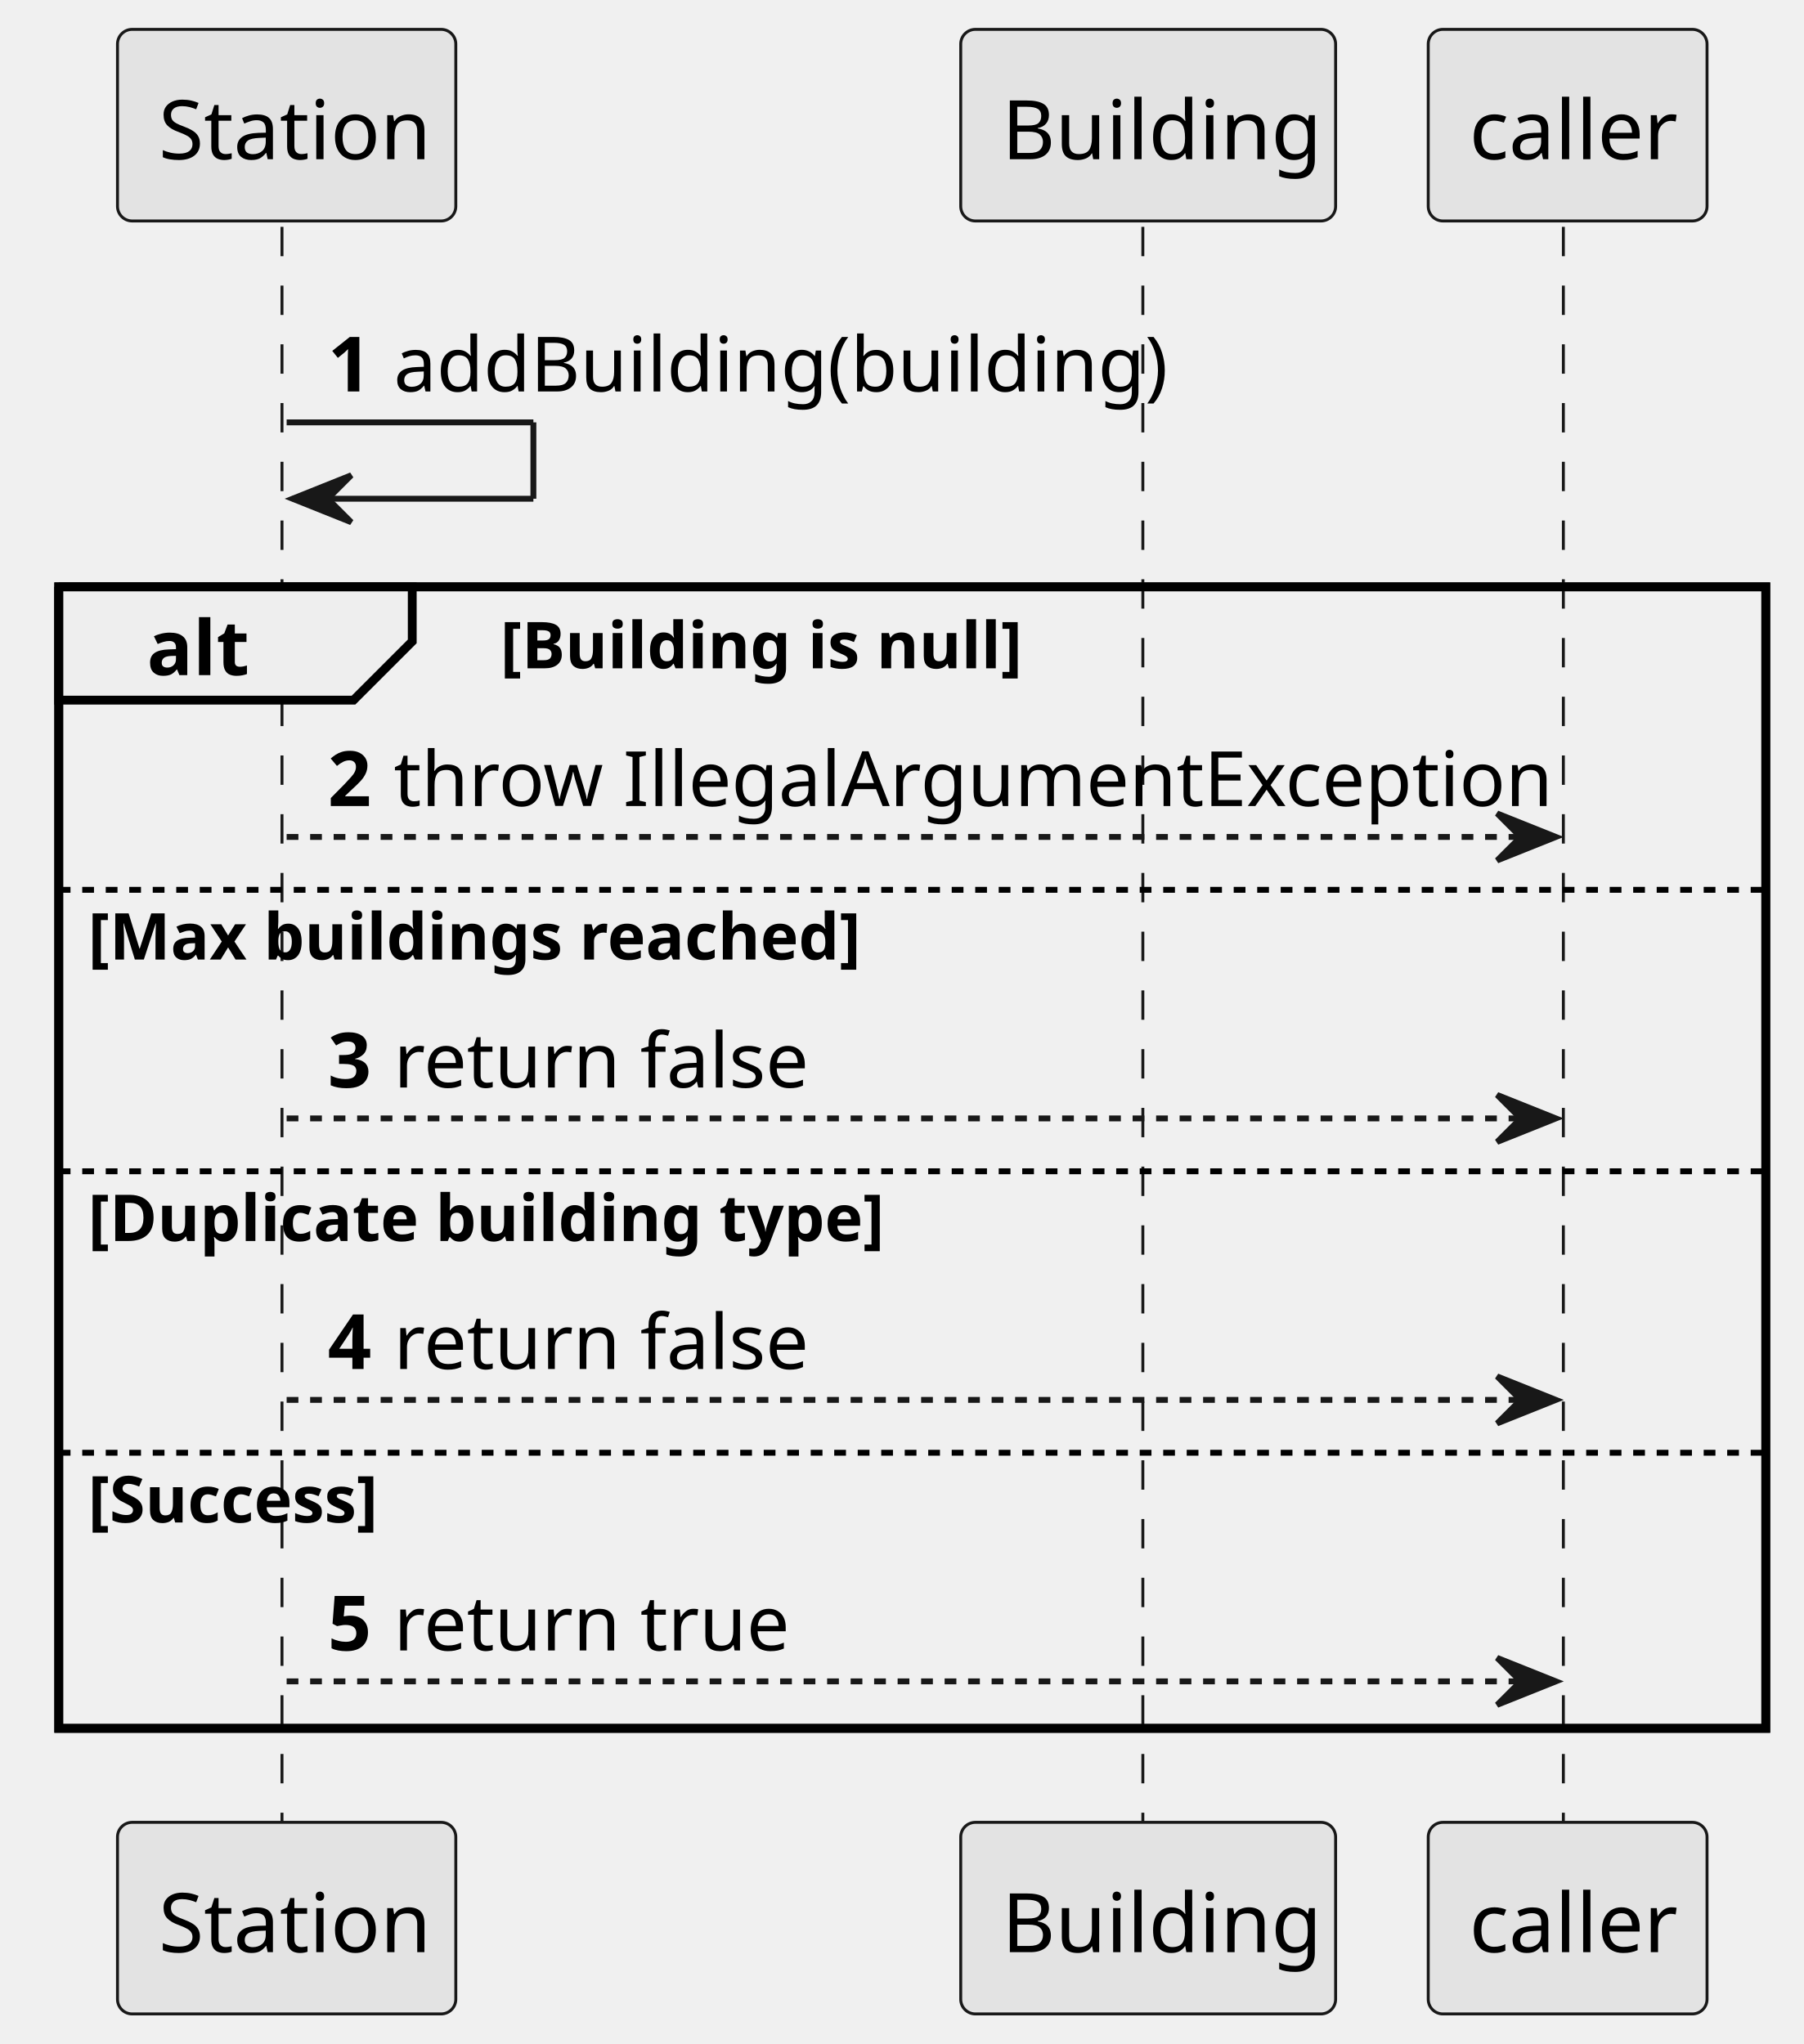
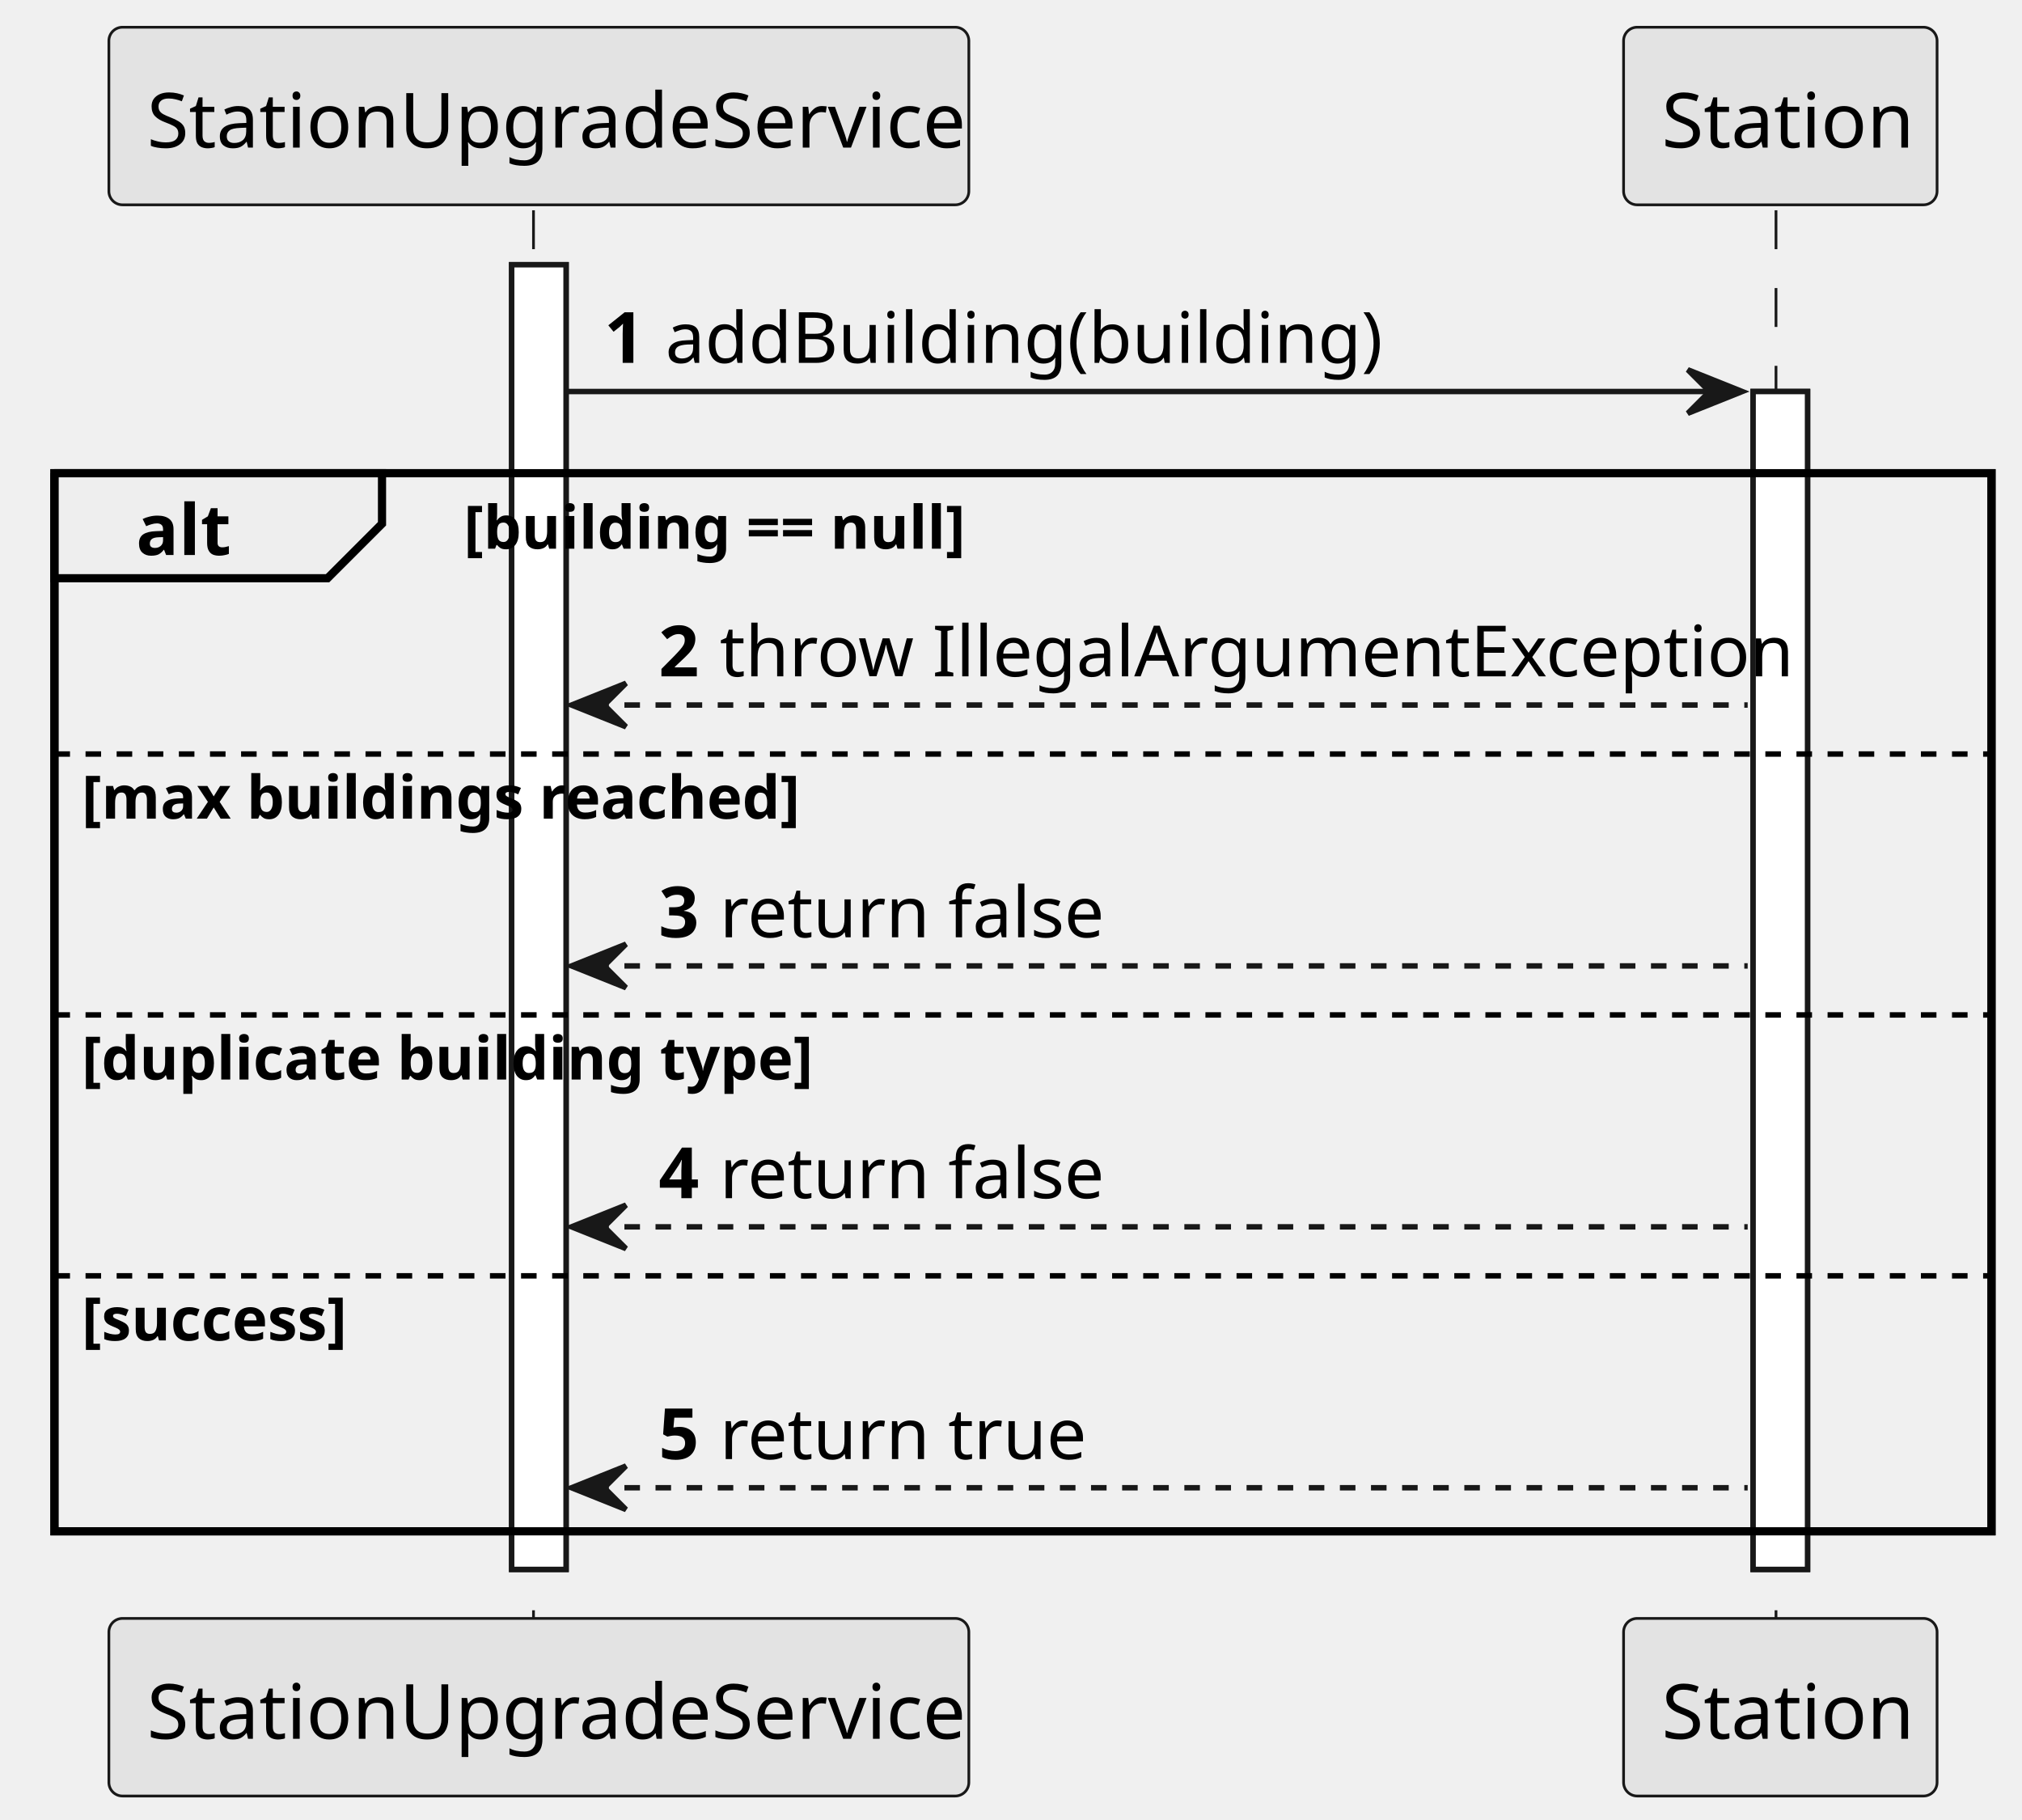
- <svg xmlns="http://www.w3.org/2000/svg" contentStyleType="text/css" height="348px" preserveAspectRatio="none" style="width:307px;height:348px;background:#FFFFFF;" version="1.1" viewBox="0 0 307 348" width="307px" zoomAndPan="magnify">
+ <svg xmlns="http://www.w3.org/2000/svg" contentStyleType="text/css" height="234.5px" preserveAspectRatio="none" style="width:260px;height:234px;background:#FFFFFF;" version="1.1" viewBox="0 0 260 234" width="260.4px" zoomAndPan="magnify">
  <defs />
  <g>
-     <rect fill="none" height="194.348" style="stroke:#000000;stroke-width:1.5;" width="290.569" x="10" y="99.912" />
-     <line style="stroke:#181818;stroke-width:0.5;stroke-dasharray:5.0,5.0;" x1="48" x2="48" y1="38.621" y2="311.26" />
-     <line style="stroke:#181818;stroke-width:0.5;stroke-dasharray:5.0,5.0;" x1="194.534" x2="194.534" y1="38.621" y2="311.26" />
-     <line style="stroke:#181818;stroke-width:0.5;stroke-dasharray:5.0,5.0;" x1="266.114" x2="266.114" y1="38.621" y2="311.26" />
-     <rect fill="#E3E3E3" height="32.621" rx="2.5" ry="2.5" style="stroke:#181818;stroke-width:0.5;" width="57.586" x="20" y="5" />
-     <text fill="#000000" font-family="sans-serif" font-size="14" lengthAdjust="spacing" textLength="43.586" x="27" y="27.107">Station</text>
-     <rect fill="#E3E3E3" height="32.621" rx="2.5" ry="2.5" style="stroke:#181818;stroke-width:0.5;" width="57.586" x="20" y="310.26" />
-     <text fill="#000000" font-family="sans-serif" font-size="14" lengthAdjust="spacing" textLength="43.586" x="27" y="332.367">Station</text>
-     <rect fill="#E3E3E3" height="32.621" rx="2.5" ry="2.5" style="stroke:#181818;stroke-width:0.5;" width="63.813" x="163.534" y="5" />
-     <text fill="#000000" font-family="sans-serif" font-size="14" lengthAdjust="spacing" textLength="49.813" x="170.534" y="27.107">Building</text>
-     <rect fill="#E3E3E3" height="32.621" rx="2.5" ry="2.5" style="stroke:#181818;stroke-width:0.5;" width="63.813" x="163.534" y="310.26" />
-     <text fill="#000000" font-family="sans-serif" font-size="14" lengthAdjust="spacing" textLength="49.813" x="170.534" y="332.367">Building</text>
-     <rect fill="#E3E3E3" height="32.621" rx="2.5" ry="2.5" style="stroke:#181818;stroke-width:0.5;" width="47.455" x="243.114" y="5" />
-     <text fill="#000000" font-family="sans-serif" font-size="14" lengthAdjust="spacing" textLength="33.455" x="250.114" y="27.107">caller</text>
-     <rect fill="#E3E3E3" height="32.621" rx="2.5" ry="2.5" style="stroke:#181818;stroke-width:0.5;" width="47.455" x="243.114" y="310.26" />
-     <text fill="#000000" font-family="sans-serif" font-size="14" lengthAdjust="spacing" textLength="33.455" x="250.114" y="332.367">caller</text>
-     <line style="stroke:#181818;stroke-width:1.0;" x1="48.793" x2="90.793" y1="71.912" y2="71.912" />
-     <line style="stroke:#181818;stroke-width:1.0;" x1="90.793" x2="90.793" y1="71.912" y2="84.912" />
-     <line style="stroke:#181818;stroke-width:1.0;" x1="49.793" x2="90.793" y1="84.912" y2="84.912" />
-     <polygon fill="#181818" points="59.793,80.912,49.793,84.912,59.793,88.912,55.793,84.912" style="stroke:#181818;stroke-width:1.0;" />
-     <text fill="#000000" font-family="sans-serif" font-size="13" font-weight="bold" lengthAdjust="spacing" textLength="7.23" x="55.793" y="66.649">1</text>
-     <text fill="#000000" font-family="sans-serif" font-size="13" lengthAdjust="spacing" textLength="121.418" x="67.023" y="66.649">addBuilding(building)</text>
-     <path d="M10,99.912 L70.171,99.912 L70.171,109.203 L60.171,119.203 L10,119.203 L10,99.912 " fill="#EEEEEE" style="stroke:#000000;stroke-width:1.5;" />
-     <rect fill="none" height="194.348" style="stroke:#000000;stroke-width:1.5;" width="290.569" x="10" y="99.912" />
-     <text fill="#000000" font-family="sans-serif" font-size="13" font-weight="bold" lengthAdjust="spacing" textLength="15.171" x="25" y="114.94">alt</text>
-     <text fill="#000000" font-family="sans-serif" font-size="11" font-weight="bold" lengthAdjust="spacing" textLength="86.152" x="85.171" y="113.782">[Building is null]</text>
-     <polygon fill="#181818" points="254.842,138.494,264.842,142.494,254.842,146.494,258.842,142.494" style="stroke:#181818;stroke-width:1.0;" />
-     <line style="stroke:#181818;stroke-width:1.0;stroke-dasharray:2.0,2.0;" x1="48.793" x2="260.842" y1="142.494" y2="142.494" />
-     <text fill="#000000" font-family="sans-serif" font-size="13" font-weight="bold" lengthAdjust="spacing" textLength="7.23" x="55.793" y="137.231">2</text>
-     <text fill="#000000" font-family="sans-serif" font-size="13" lengthAdjust="spacing" textLength="182.819" x="67.023" y="137.231">throw IllegalArgumentException</text>
-     <line style="stroke:#000000;stroke-width:1.0;stroke-dasharray:2.0,2.0;" x1="10" x2="300.569" y1="151.494" y2="151.494" />
-     <text fill="#000000" font-family="sans-serif" font-size="11" font-weight="bold" lengthAdjust="spacing" textLength="125.909" x="15" y="163.364">[Max buildings reached]</text>
-     <polygon fill="#181818" points="254.842,186.416,264.842,190.416,254.842,194.416,258.842,190.416" style="stroke:#181818;stroke-width:1.0;" />
-     <line style="stroke:#181818;stroke-width:1.0;stroke-dasharray:2.0,2.0;" x1="48.793" x2="260.842" y1="190.416" y2="190.416" />
-     <text fill="#000000" font-family="sans-serif" font-size="13" font-weight="bold" lengthAdjust="spacing" textLength="7.23" x="55.793" y="185.153">3</text>
-     <text fill="#000000" font-family="sans-serif" font-size="13" lengthAdjust="spacing" textLength="65.032" x="67.023" y="185.153">return false</text>
-     <line style="stroke:#000000;stroke-width:1.0;stroke-dasharray:2.0,2.0;" x1="10" x2="300.569" y1="199.416" y2="199.416" />
-     <text fill="#000000" font-family="sans-serif" font-size="11" font-weight="bold" lengthAdjust="spacing" textLength="128.332" x="15" y="211.286">[Duplicate building type]</text>
-     <polygon fill="#181818" points="254.842,234.338,264.842,238.338,254.842,242.338,258.842,238.338" style="stroke:#181818;stroke-width:1.0;" />
-     <line style="stroke:#181818;stroke-width:1.0;stroke-dasharray:2.0,2.0;" x1="48.793" x2="260.842" y1="238.338" y2="238.338" />
-     <text fill="#000000" font-family="sans-serif" font-size="13" font-weight="bold" lengthAdjust="spacing" textLength="7.23" x="55.793" y="233.075">4</text>
-     <text fill="#000000" font-family="sans-serif" font-size="13" lengthAdjust="spacing" textLength="65.032" x="67.023" y="233.075">return false</text>
-     <line style="stroke:#000000;stroke-width:1.0;stroke-dasharray:2.0,2.0;" x1="10" x2="300.569" y1="247.338" y2="247.338" />
-     <text fill="#000000" font-family="sans-serif" font-size="11" font-weight="bold" lengthAdjust="spacing" textLength="51.971" x="15" y="259.208">[Success]</text>
-     <polygon fill="#181818" points="254.842,282.26,264.842,286.26,254.842,290.26,258.842,286.26" style="stroke:#181818;stroke-width:1.0;" />
-     <line style="stroke:#181818;stroke-width:1.0;stroke-dasharray:2.0,2.0;" x1="48.793" x2="260.842" y1="286.26" y2="286.26" />
-     <text fill="#000000" font-family="sans-serif" font-size="13" font-weight="bold" lengthAdjust="spacing" textLength="7.23" x="55.793" y="280.997">5</text>
-     <text fill="#000000" font-family="sans-serif" font-size="13" lengthAdjust="spacing" textLength="59.973" x="67.023" y="280.997">return true</text>
+     <rect fill="#FFFFFF" height="167.747" style="stroke:#181818;stroke-width:0.7;" width="7" x="65.79" y="34.035" />
+     <rect fill="#FFFFFF" height="151.443" style="stroke:#181818;stroke-width:0.7;" width="7" x="225.424" y="50.339" />
+     <rect fill="none" height="136.043" style="stroke:#000000;stroke-width:1.05;" width="249.079" x="7" y="60.839" />
+     <line style="stroke:#181818;stroke-width:0.35;stroke-dasharray:5.0,5.0;" x1="68.6" x2="68.6" y1="27.035" y2="208.782" />
+     <line style="stroke:#181818;stroke-width:0.35;stroke-dasharray:5.0,5.0;" x1="228.369" x2="228.369" y1="27.035" y2="208.782" />
+     <rect fill="#E3E3E3" height="22.835" rx="1.75" ry="1.75" style="stroke:#181818;stroke-width:0.35;" width="110.58" x="14" y="3.5" />
+     <text fill="#000000" font-family="sans-serif" font-size="9.8" lengthAdjust="spacing" textLength="100.78" x="18.9" y="18.975">StationUpgradeService</text>
+     <rect fill="#E3E3E3" height="22.835" rx="1.75" ry="1.75" style="stroke:#181818;stroke-width:0.35;" width="110.58" x="14" y="208.082" />
+     <text fill="#000000" font-family="sans-serif" font-size="9.8" lengthAdjust="spacing" textLength="100.78" x="18.9" y="223.557">StationUpgradeService</text>
+     <rect fill="#E3E3E3" height="22.835" rx="1.75" ry="1.75" style="stroke:#181818;stroke-width:0.35;" width="40.31" x="208.769" y="3.5" />
+     <text fill="#000000" font-family="sans-serif" font-size="9.8" lengthAdjust="spacing" textLength="30.51" x="213.669" y="18.975">Station</text>
+     <rect fill="#E3E3E3" height="22.835" rx="1.75" ry="1.75" style="stroke:#181818;stroke-width:0.35;" width="40.31" x="208.769" y="208.082" />
+     <text fill="#000000" font-family="sans-serif" font-size="9.8" lengthAdjust="spacing" textLength="30.51" x="213.669" y="223.557">Station</text>
+     <rect fill="#FFFFFF" height="167.747" style="stroke:#181818;stroke-width:0.7;" width="7" x="65.79" y="34.035" />
+     <rect fill="#FFFFFF" height="151.443" style="stroke:#181818;stroke-width:0.7;" width="7" x="225.424" y="50.339" />
+     <polygon fill="#181818" points="217.024,47.538,224.024,50.339,217.024,53.139,219.824,50.339" style="stroke:#181818;stroke-width:0.7;" />
+     <line style="stroke:#181818;stroke-width:0.7;" x1="72.79" x2="221.224" y1="50.339" y2="50.339" />
+     <text fill="#000000" font-family="sans-serif" font-size="9.1" font-weight="bold" lengthAdjust="spacing" textLength="5.061" x="77.69" y="46.655">1</text>
+     <text fill="#000000" font-family="sans-serif" font-size="9.1" lengthAdjust="spacing" textLength="84.993" x="85.551" y="46.655">addBuilding(building)</text>
+     <path d="M7,60.839 L49.12,60.839 L49.12,67.342 L42.12,74.342 L7,74.342 L7,60.839 " fill="#EEEEEE" style="stroke:#000000;stroke-width:1.05;" />
+     <rect fill="none" height="136.043" style="stroke:#000000;stroke-width:1.05;" width="249.079" x="7" y="60.839" />
+     <text fill="#000000" font-family="sans-serif" font-size="9.1" font-weight="bold" lengthAdjust="spacing" textLength="10.62" x="17.5" y="71.358">alt</text>
+     <text fill="#000000" font-family="sans-serif" font-size="7.7" font-weight="bold" lengthAdjust="spacing" textLength="62.021" x="59.62" y="70.548">[building == null]</text>
+     <polygon fill="#181818" points="80.49,87.846,73.49,90.646,80.49,93.446,77.69,90.646" style="stroke:#181818;stroke-width:0.7;" />
+     <line style="stroke:#181818;stroke-width:0.7;stroke-dasharray:2.0,2.0;" x1="76.29" x2="224.724" y1="90.646" y2="90.646" />
+     <text fill="#000000" font-family="sans-serif" font-size="9.1" font-weight="bold" lengthAdjust="spacing" textLength="5.061" x="84.69" y="86.962">2</text>
+     <text fill="#000000" font-family="sans-serif" font-size="9.1" lengthAdjust="spacing" textLength="127.973" x="92.551" y="86.962">throw IllegalArgumentException</text>
+     <line style="stroke:#000000;stroke-width:0.7;stroke-dasharray:2.0,2.0;" x1="7" x2="256.079" y1="96.946" y2="96.946" />
+     <text fill="#000000" font-family="sans-serif" font-size="7.7" font-weight="bold" lengthAdjust="spacing" textLength="88.569" x="10.5" y="105.255">[max buildings reached]</text>
+     <polygon fill="#181818" points="80.49,121.391,73.49,124.191,80.49,126.991,77.69,124.191" style="stroke:#181818;stroke-width:0.7;" />
+     <line style="stroke:#181818;stroke-width:0.7;stroke-dasharray:2.0,2.0;" x1="76.29" x2="224.724" y1="124.191" y2="124.191" />
+     <text fill="#000000" font-family="sans-serif" font-size="9.1" font-weight="bold" lengthAdjust="spacing" textLength="5.061" x="84.69" y="120.507">3</text>
+     <text fill="#000000" font-family="sans-serif" font-size="9.1" lengthAdjust="spacing" textLength="45.522" x="92.551" y="120.507">return false</text>
+     <line style="stroke:#000000;stroke-width:0.7;stroke-dasharray:2.0,2.0;" x1="7" x2="256.079" y1="130.491" y2="130.491" />
+     <text fill="#000000" font-family="sans-serif" font-size="7.7" font-weight="bold" lengthAdjust="spacing" textLength="88.975" x="10.5" y="138.8">[duplicate building type]</text>
+     <polygon fill="#181818" points="80.49,154.936,73.49,157.737,80.49,160.536,77.69,157.737" style="stroke:#181818;stroke-width:0.7;" />
+     <line style="stroke:#181818;stroke-width:0.7;stroke-dasharray:2.0,2.0;" x1="76.29" x2="224.724" y1="157.737" y2="157.737" />
+     <text fill="#000000" font-family="sans-serif" font-size="9.1" font-weight="bold" lengthAdjust="spacing" textLength="5.061" x="84.69" y="154.053">4</text>
+     <text fill="#000000" font-family="sans-serif" font-size="9.1" lengthAdjust="spacing" textLength="45.522" x="92.551" y="154.053">return false</text>
+     <line style="stroke:#000000;stroke-width:0.7;stroke-dasharray:2.0,2.0;" x1="7" x2="256.079" y1="164.036" y2="164.036" />
+     <text fill="#000000" font-family="sans-serif" font-size="7.7" font-weight="bold" lengthAdjust="spacing" textLength="35.526" x="10.5" y="172.346">[success]</text>
+     <polygon fill="#181818" points="80.49,188.482,73.49,191.282,80.49,194.082,77.69,191.282" style="stroke:#181818;stroke-width:0.7;" />
+     <line style="stroke:#181818;stroke-width:0.7;stroke-dasharray:2.0,2.0;" x1="76.29" x2="224.724" y1="191.282" y2="191.282" />
+     <text fill="#000000" font-family="sans-serif" font-size="9.1" font-weight="bold" lengthAdjust="spacing" textLength="5.061" x="84.69" y="187.598">5</text>
+     <text fill="#000000" font-family="sans-serif" font-size="9.1" lengthAdjust="spacing" textLength="41.981" x="92.551" y="187.598">return true</text>
  </g>
</svg>
